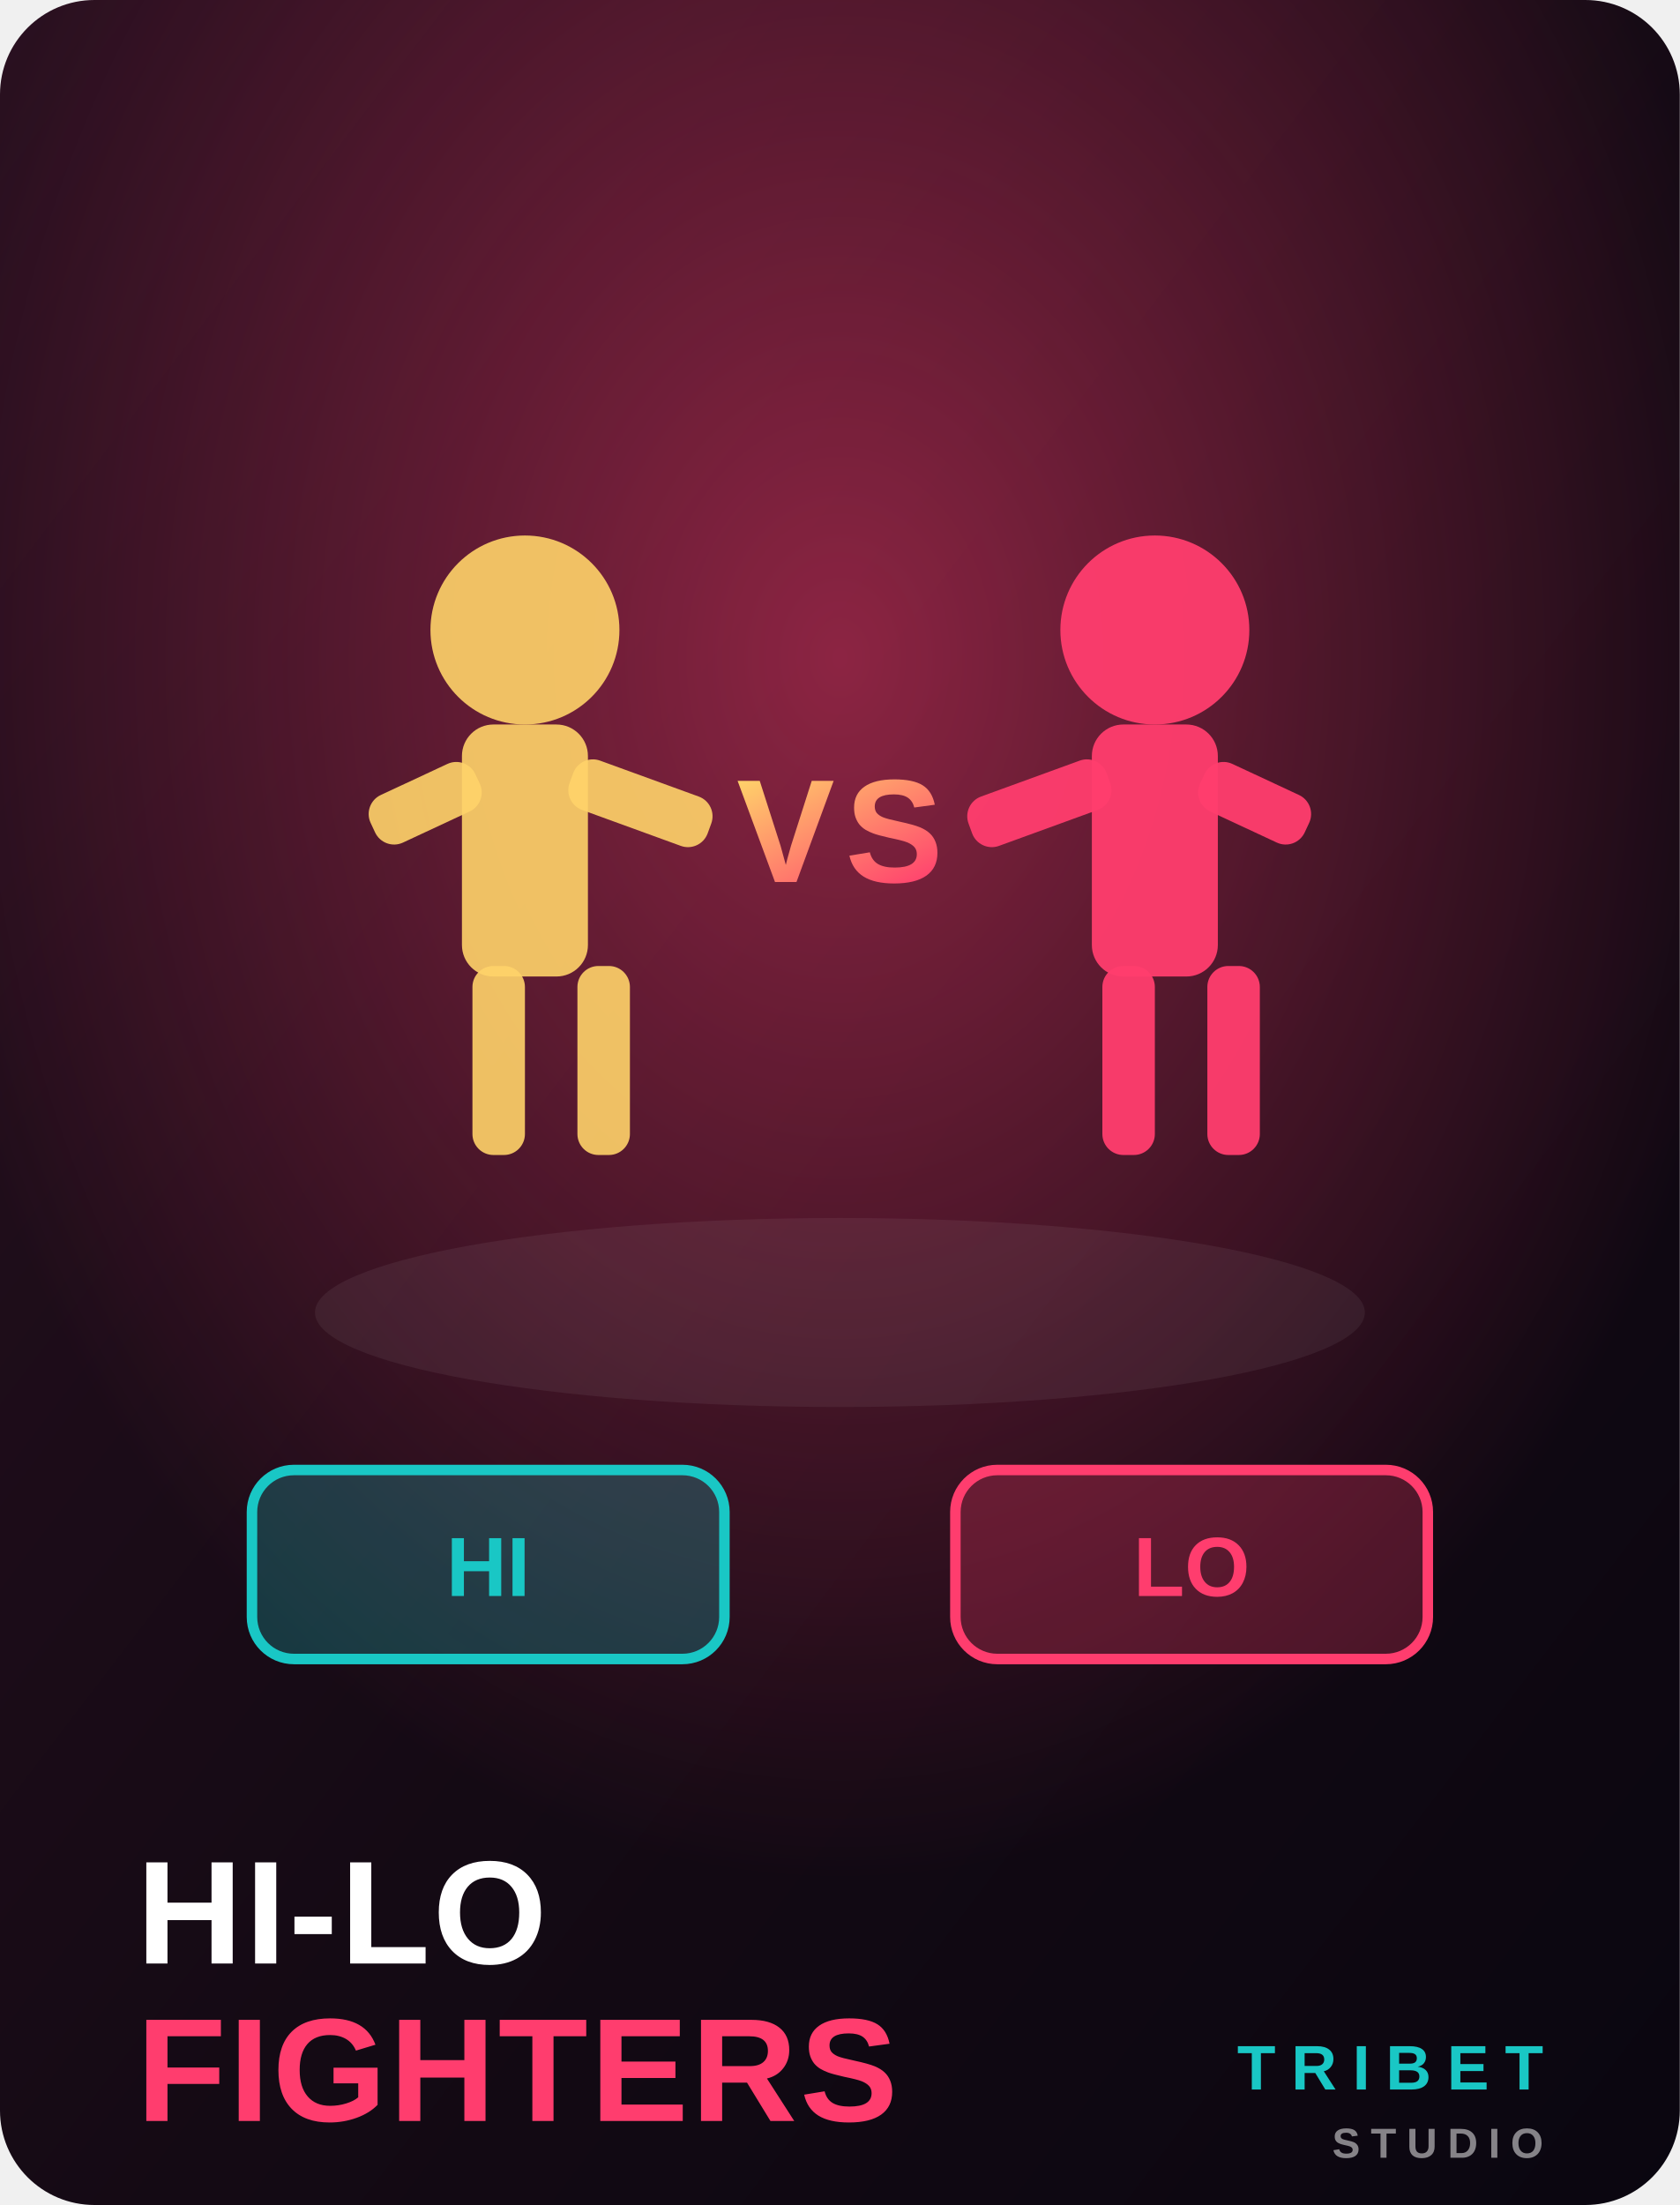
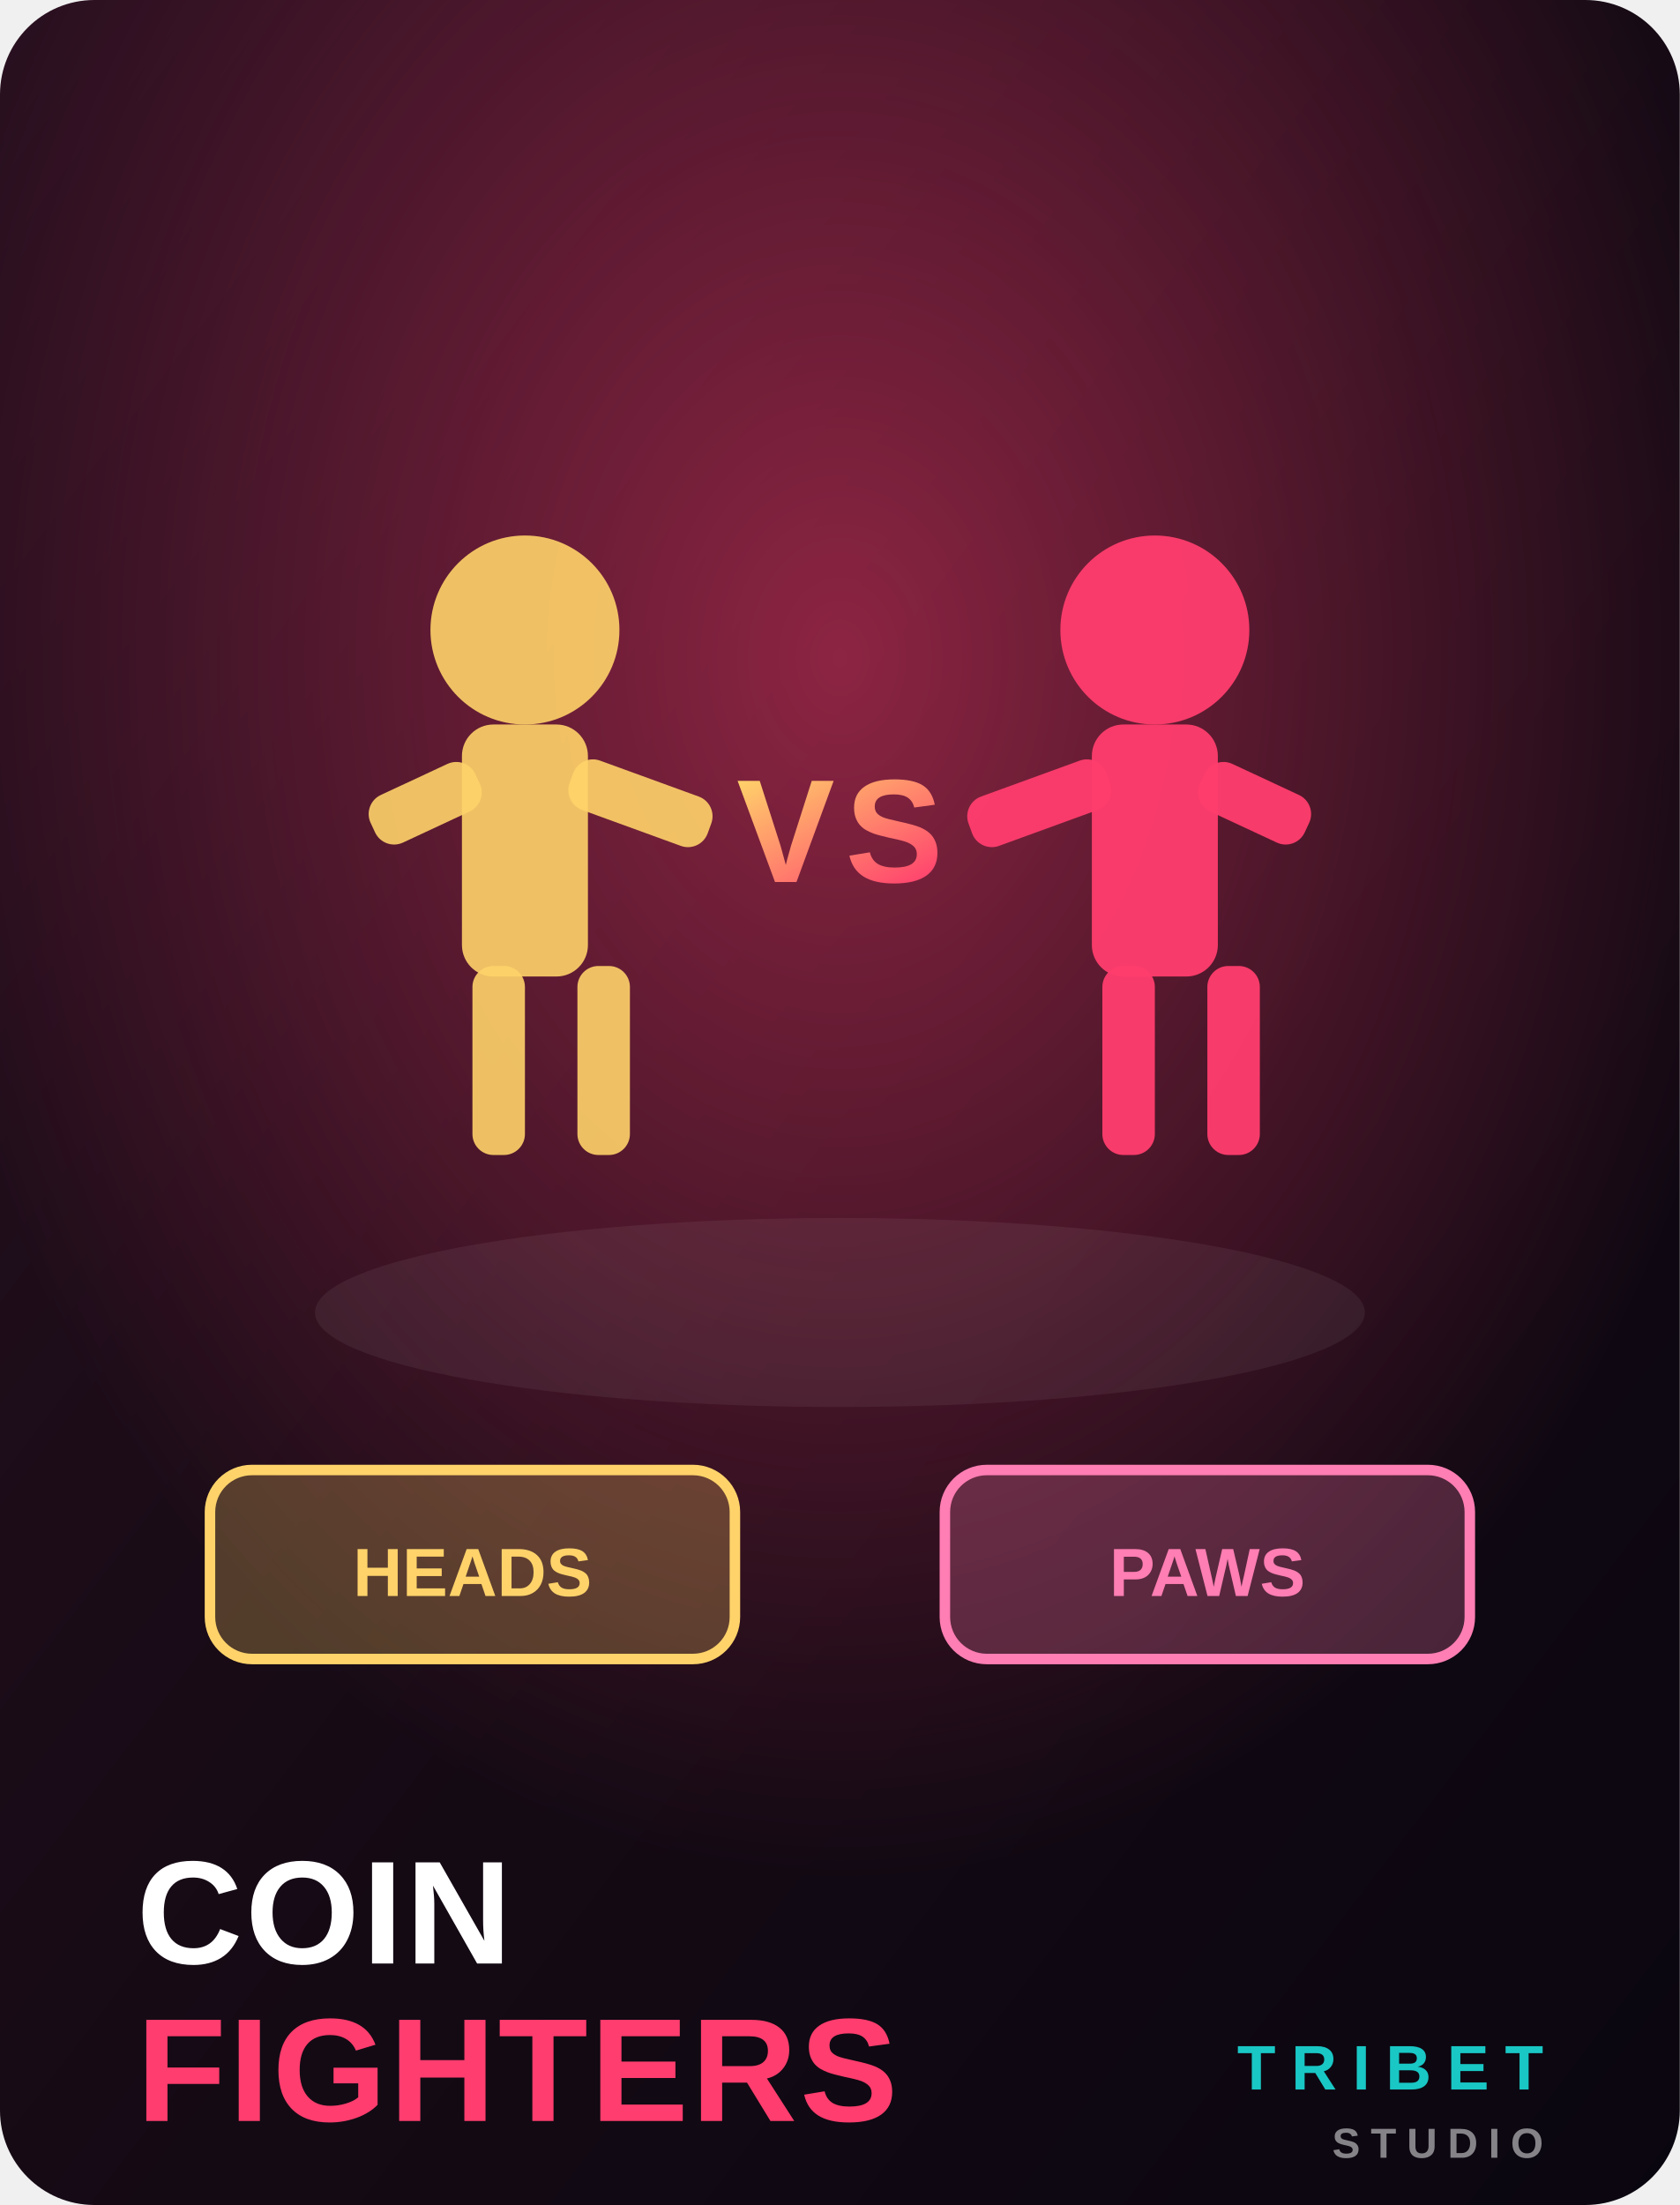
- <svg xmlns="http://www.w3.org/2000/svg" viewBox="0 0 320 420" width="320" height="420" role="img" aria-label="Hi-Lo Fighters">
+ <svg xmlns="http://www.w3.org/2000/svg" viewBox="0 0 320 420" width="320" height="420" role="img" aria-label="Coin Fighters">
  <defs>
    <linearGradient id="cfBg" x1="0" y1="0" x2="1" y2="1">
      <stop offset="0" stop-color="#2a1020" />
      <stop offset="0.55" stop-color="#140a14" />
      <stop offset="1" stop-color="#0a0610" />
    </linearGradient>
    <radialGradient id="cfGlow" cx="0.5" cy="0.3" r="0.55">
      <stop offset="0" stop-color="#ff3d6e" stop-opacity="0.5" />
      <stop offset="1" stop-color="#ff3d6e" stop-opacity="0" />
    </radialGradient>
    <linearGradient id="cfAccent" x1="0" y1="0" x2="1" y2="1">
      <stop offset="0" stop-color="#ffd36a" />
      <stop offset="1" stop-color="#ff3d6e" />
    </linearGradient>
  </defs>
  <rect width="320" height="420" rx="18" fill="url(#cfBg)" />
  <rect width="320" height="420" rx="18" fill="url(#cfGlow)" />
  <ellipse cx="160" cy="250" rx="100" ry="18" fill="#ffffff" fill-opacity="0.06" />
  <g fill="#ffd36a" fill-opacity="0.9">
    <circle cx="100" cy="120" r="18" />
    <rect x="88" y="138" width="24" height="48" rx="6" />
    <rect x="70" y="148" width="22" height="10" rx="4" transform="rotate(-25 81 153)" />
    <rect x="108" y="148" width="28" height="10" rx="4" transform="rotate(20 122 153)" />
    <rect x="90" y="184" width="10" height="36" rx="4" />
    <rect x="110" y="184" width="10" height="36" rx="4" />
  </g>
  <g fill="#ff3d6e" fill-opacity="0.95">
    <circle cx="220" cy="120" r="18" />
    <rect x="208" y="138" width="24" height="48" rx="6" />
    <rect x="184" y="148" width="28" height="10" rx="4" transform="rotate(-20 198 153)" />
    <rect x="228" y="148" width="22" height="10" rx="4" transform="rotate(25 239 153)" />
    <rect x="210" y="184" width="10" height="36" rx="4" />
    <rect x="230" y="184" width="10" height="36" rx="4" />
  </g>
  <text x="160" y="168" font-family="Arial, Helvetica, sans-serif" font-size="28" font-weight="900" fill="url(#cfAccent)" text-anchor="middle" letter-spacing="2">VS</text>
-   <rect x="48" y="280" width="90" height="36" rx="8" fill="#19c7c5" fill-opacity="0.25" stroke="#19c7c5" stroke-width="2" />
-   <text x="93" y="304" font-family="Arial, Helvetica, sans-serif" font-size="16" font-weight="800" fill="#19c7c5" text-anchor="middle">HI</text>
-   <rect x="182" y="280" width="90" height="36" rx="8" fill="#ff3d6e" fill-opacity="0.25" stroke="#ff3d6e" stroke-width="2" />
-   <text x="227" y="304" font-family="Arial, Helvetica, sans-serif" font-size="16" font-weight="800" fill="#ff3d6e" text-anchor="middle">LO</text>
-   <text x="26" y="374" font-family="Arial, Helvetica, sans-serif" font-size="28" font-weight="800" fill="#ffffff" letter-spacing="0.5">HI-LO</text>
+   <rect x="40" y="280" width="100" height="36" rx="8" fill="#ffd36a" fill-opacity="0.25" stroke="#ffd36a" stroke-width="2" />
+   <text x="90" y="304" font-family="Arial, Helvetica, sans-serif" font-size="13" font-weight="800" fill="#ffd36a" text-anchor="middle">HEADS</text>
+   <rect x="180" y="280" width="100" height="36" rx="8" fill="#ff7eb3" fill-opacity="0.25" stroke="#ff7eb3" stroke-width="2" />
+   <text x="230" y="304" font-family="Arial, Helvetica, sans-serif" font-size="13" font-weight="800" fill="#ff7eb3" text-anchor="middle">PAWS</text>
+   <text x="26" y="374" font-family="Arial, Helvetica, sans-serif" font-size="28" font-weight="800" fill="#ffffff" letter-spacing="0.5">COIN</text>
  <text x="26" y="404" font-family="Arial, Helvetica, sans-serif" font-size="28" font-weight="800" fill="#ff3d6e" letter-spacing="0.5">FIGHTERS</text>
  <g transform="translate(294,398)" text-anchor="end">
    <text font-family="Arial, Helvetica, sans-serif" font-size="12" font-weight="700" fill="#19C7C5" letter-spacing="3">TRIBET</text>
    <text y="13" font-family="Arial, Helvetica, sans-serif" font-size="8" font-weight="600" fill="#ffffff" fill-opacity="0.5" letter-spacing="2">STUDIO</text>
  </g>
</svg>
